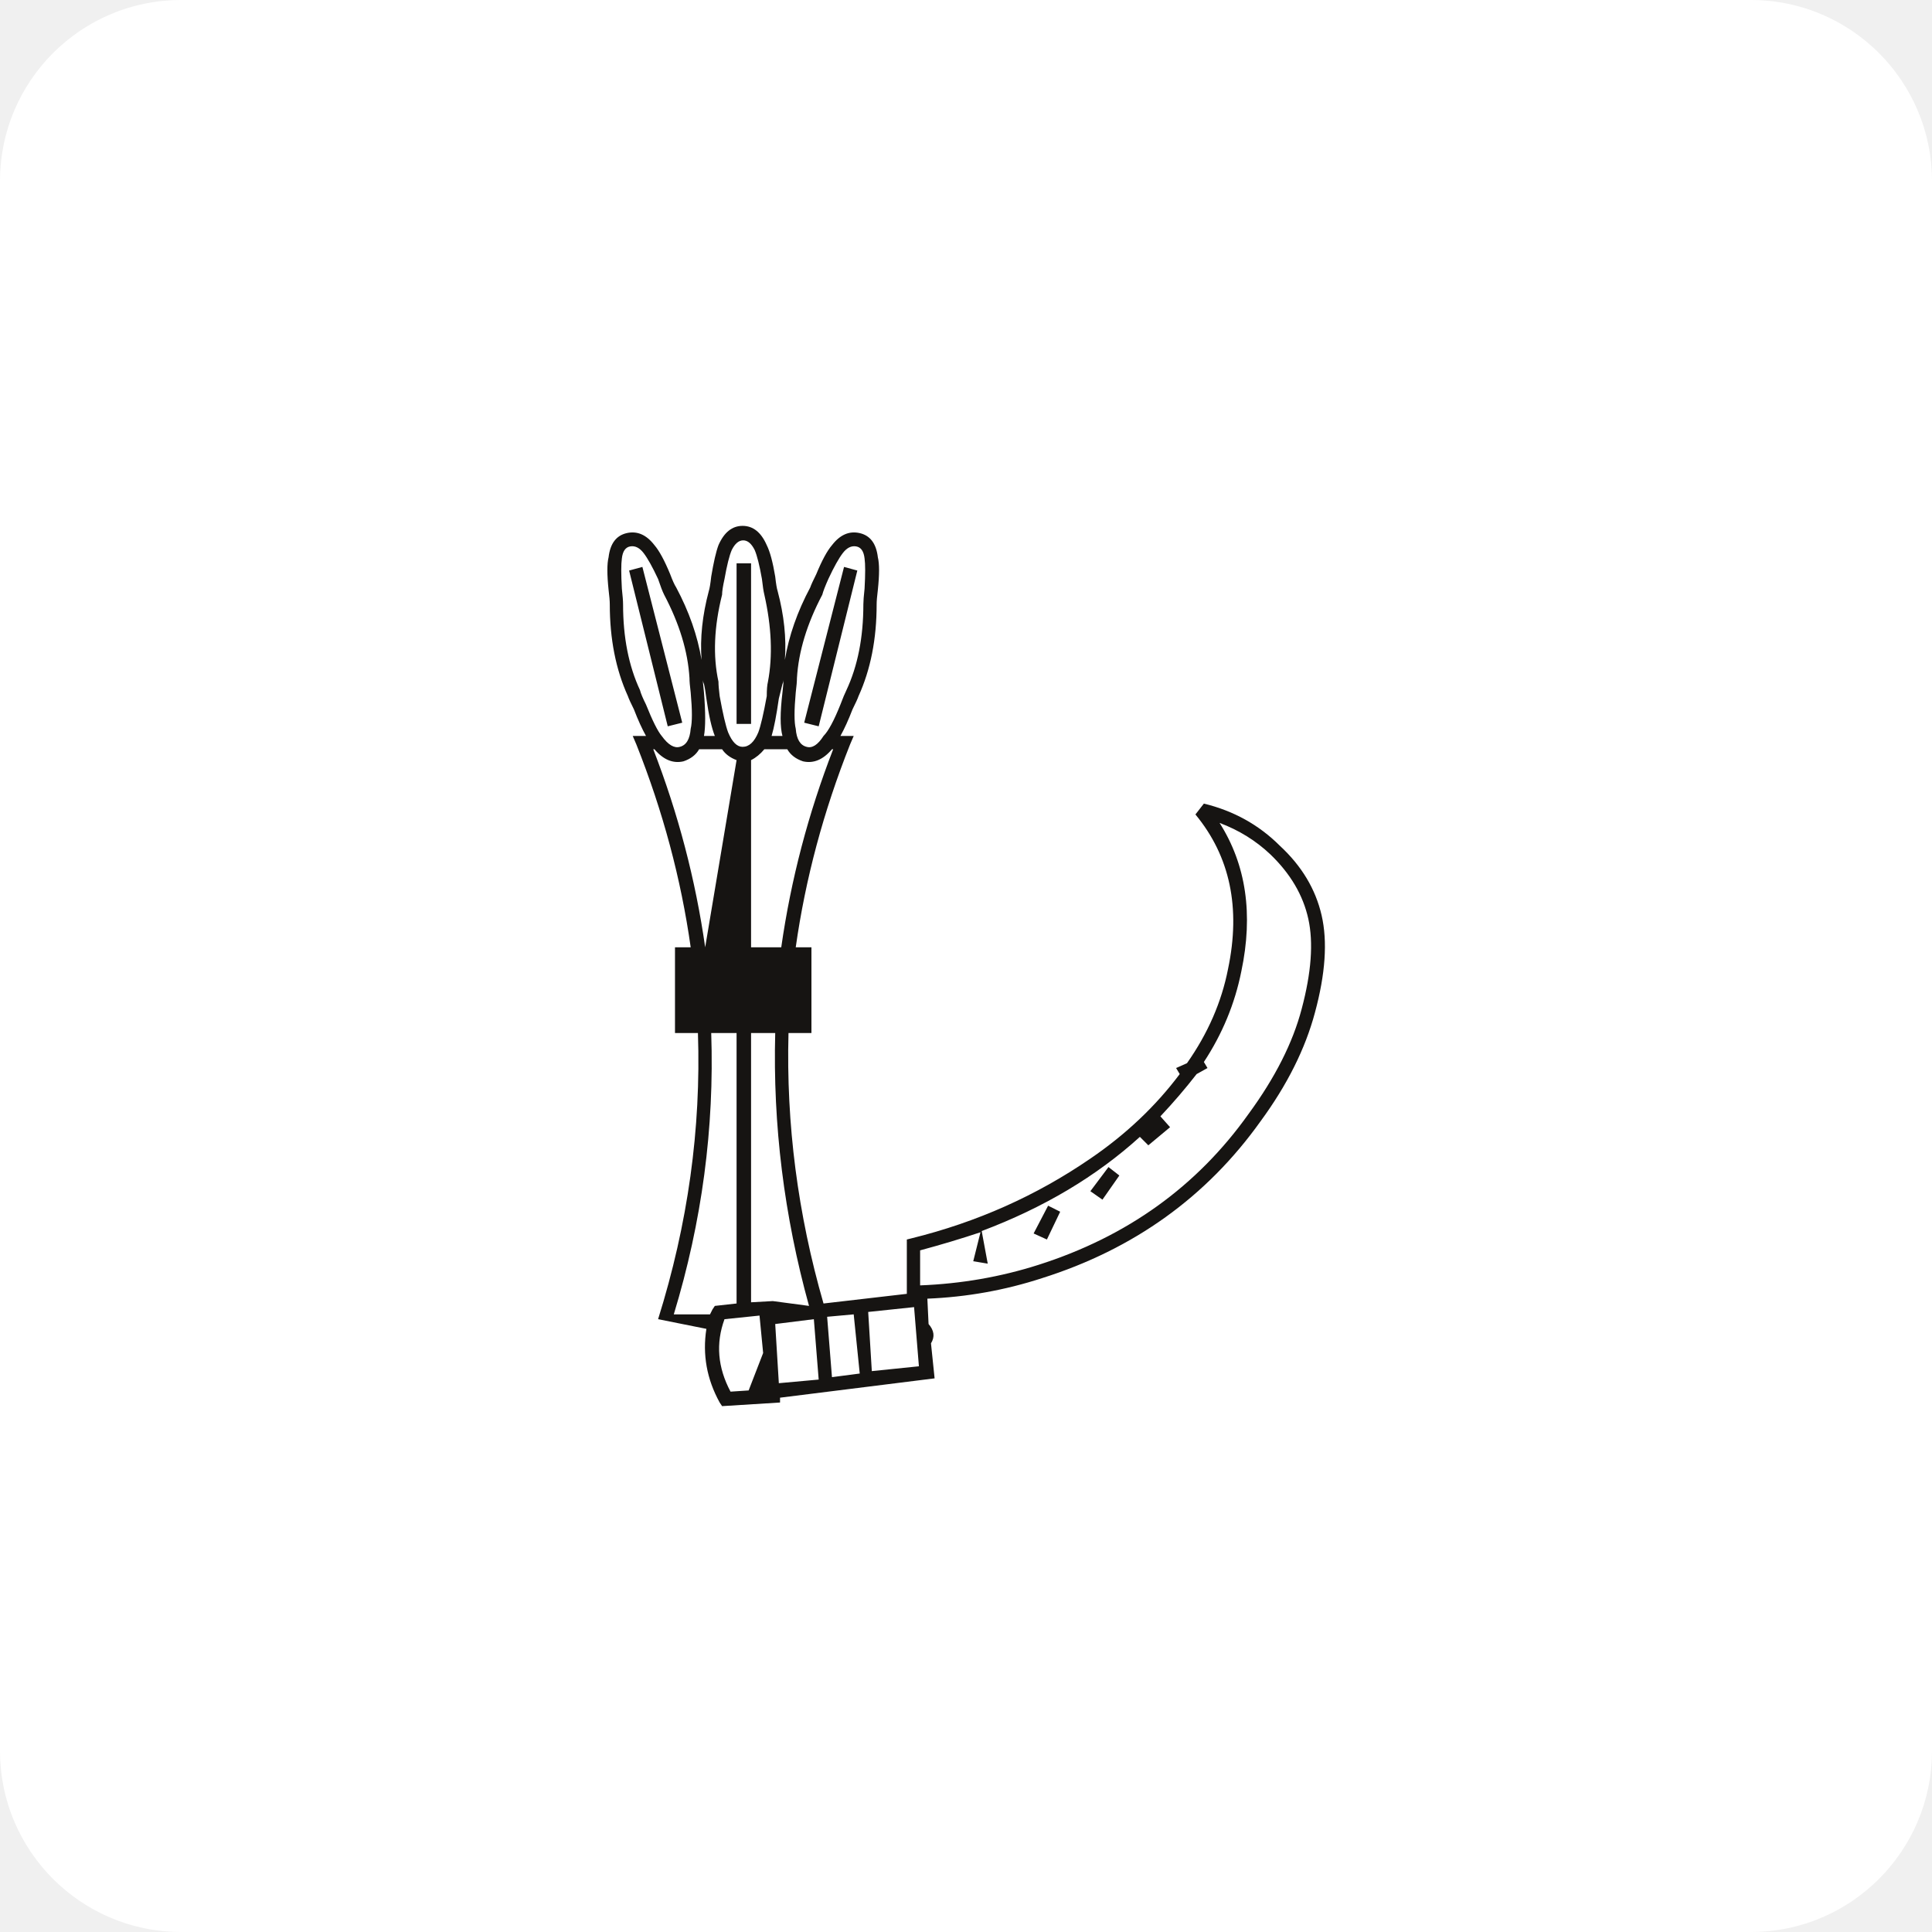
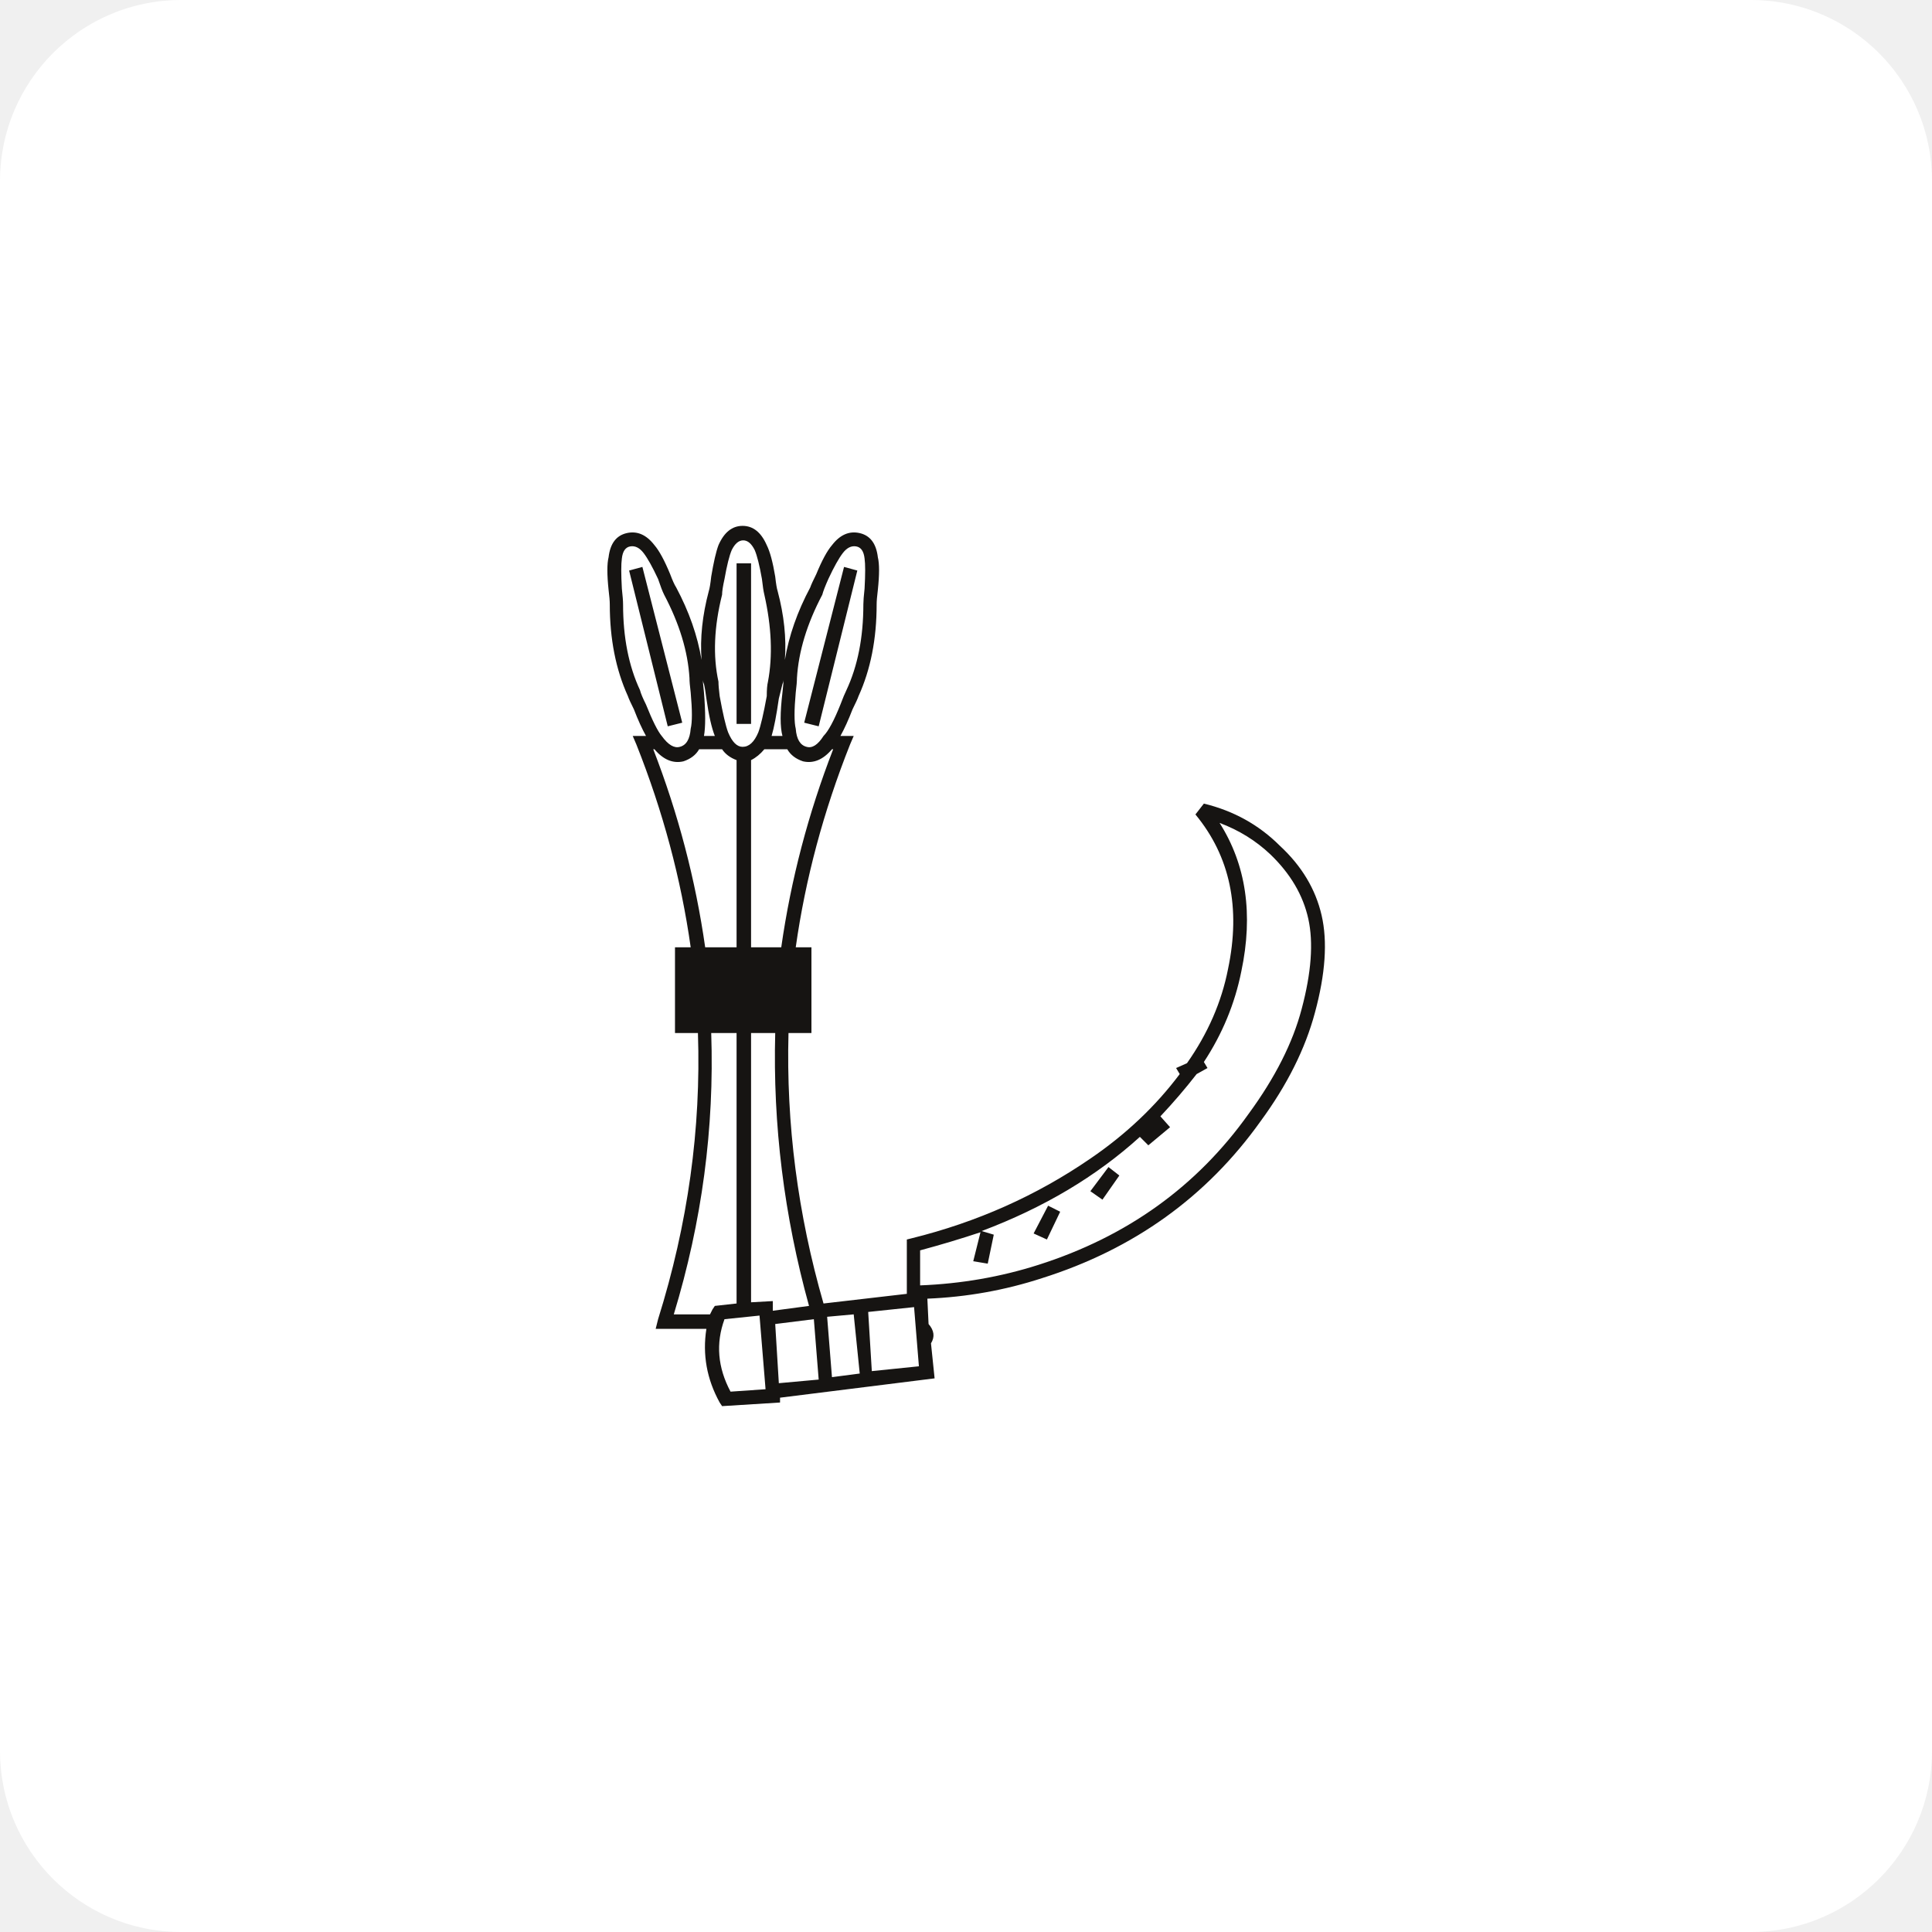
<svg xmlns="http://www.w3.org/2000/svg" width="64" height="64" viewBox="0 0 64 64" role="img" aria-label="U+1EB92">
  <rect width="64" height="64" rx="6" fill="#ffffff" />
  <g fill="#161412">
-     <path transform="translate(18.88 47.50) scale(0.04 -0.04)" d="M73 95Q110 213 106 332H87V403H100Q88 488 55 571L52 578H63Q58 587 53 600Q49 608 48 611Q33 644 33 687Q33 691 32 699Q30 718 32 726Q34 743 47.0 746.0Q60 749 70 736Q76 729 83 712Q86 704 88 701Q104 671 109 641Q107 668 115 698Q116 701 117 710Q120 728 123 736Q130 752 143.0 752.0Q156 752 163 736Q167 728 170 710Q171 701 172 698Q180 668 178 641Q183 671 199 701Q200 704 204 712Q211 729 217 736Q227 749 240.0 746.0Q253 743 255 726Q257 718 255 699Q254 691 254 687Q254 644 239 611Q238 608 234 600Q229 587 224 578H235L232 571Q199 488 187 403H200V332H181Q178 219 210 108L279 116V161L283 162Q364 182 431 228Q475 258 505 298L502 303L511 307Q537 344 545 385Q561 461 518 513L525 522Q562 513 588 487Q615 462 622.5 429.5Q630 397 617 349Q605 304 572 259Q505 165 391 129Q345 114 296 112L297 91Q304 83 299 75L302 46L174 30V26L126 23L124 26Q108 55 113 87ZM340 167Q316 159 290 152V123Q341 125 388 140Q498 175 562 265Q595 310 606 352Q618 397 611.5 426.5Q605 456 580 480Q562 497 538 506Q571 454 556 383Q548 343 525 308L528 303L519 298Q505 280 489 263L497 254L479 239L472 246Q418 197 341 168L346 141L334 143ZM138 558Q130 561 126 567H107Q103 560 94 557Q81 554 70 567H69Q100 487 112 403ZM193 557Q184 560 180 567H161Q156 561 150 558V403H175Q187 487 218 567H217Q206 554 193 557ZM117 332Q121 214 86 99H116Q117 101 118 103L120 106L138 108V332ZM198 106Q167 218 170 332H150V109L168 110ZM143 569Q151 569 156 581Q159 589 163 611Q163 619 164 623Q170 655 161 695Q160 699 159 708Q156 725 153 732Q149 740 143.5 740.0Q138 740 134 732Q131 725 128 708Q126 699 126 695Q116 655 123 623Q123 619 124 611Q128 589 131 581Q136 569 143 569ZM91 569Q99 571 100 584Q102 592 100 614Q99 622 99 626Q97 659 78 695Q76 699 73 708Q66 723 61.0 729.5Q56 736 50.0 735.0Q44 734 43 725Q42 718 43 700Q44 691 44 687Q44 646 58 616Q59 612 63 604Q71 584 76 578Q84 567 91 569ZM196 569Q203 567 210 578Q216 584 224 604Q227 612 229 616Q243 646 243 687Q243 691 244 700Q245 718 244 725Q243 734 237.0 735.0Q231 736 226.0 729.5Q221 723 214 708Q210 699 209 695Q190 659 188 626Q188 622 187 614Q185 592 187 584Q188 571 196 569ZM128 95Q117 65 133 35L148 36L160 67L157 98ZM247 101 250 52 289 56 285 105ZM173 42 206 45 202 95 170 91ZM194 589 227 718 238 715 206 586ZM81 586 49 715 60 718 93 589ZM138 588V721H150V588ZM213 97 217 47 240 50 235 99ZM406 184 395 161 384 166 396 189ZM455 214 441 194 431 201 446 221ZM177 626Q177 623 176 621Q175 617 173 609Q170 588 167 578H176Q173 589 176 614Q177 623 177 626ZM110 626Q110 623 111 614Q113 589 111 578H120Q116 588 113 609Q112 617 111 621Q110 623 110 626Z" />
+     <path transform="translate(18.88 47.50) scale(0.04 -0.04)" d="M73 95Q110 213 106 332H87V403H100Q88 488 55 571L52 578H63Q58 587 53 600Q49 608 48 611Q33 644 33 687Q33 691 32 699Q30 718 32 726Q34 743 47.0 746.0Q60 749 70 736Q76 729 83 712Q86 704 88 701Q104 671 109 641Q107 668 115 698Q116 701 117 710Q120 728 123 736Q130 752 143.0 752.0Q156 752 163 736Q167 728 170 710Q171 701 172 698Q180 668 178 641Q183 671 199 701Q200 704 204 712Q211 729 217 736Q227 749 240.0 746.0Q253 743 255 726Q257 718 255 699Q254 691 254 687Q254 644 239 611Q238 608 234 600Q229 587 224 578H235L232 571Q199 488 187 403H200V332H181Q178 219 210 108L279 116V161L283 162Q364 182 431 228Q475 258 505 298L502 303L511 307Q537 344 545 385Q561 461 518 513L525 522Q562 513 588 487Q615 462 622.5 429.5Q630 397 617 349Q605 304 572 259Q505 165 391 129Q345 114 296 112L297 91Q304 83 299 75L302 46L174 30V26L126 23L124 26Q108 55 113 87H71ZM340 167Q316 159 290 152V123Q341 125 388 140Q498 175 562 265Q595 310 606 352Q618 397 611.5 426.5Q605 456 580 480Q562 497 538 506Q571 454 556 383Q548 343 525 308L528 303L519 298Q505 280 489 263L497 254L479 239L472 246Q418 197 341 168L351 165L346 141L334 143ZM138 558Q130 561 126 567H107Q103 560 94 557Q81 554 70 567H69Q100 487 112 403H138ZM193 557Q184 560 180 567H161Q156 561 150 558V403H175Q187 487 218 567H217Q206 554 193 557ZM117 332Q121 214 86 99H116Q117 101 118 103L120 106L138 108V332ZM198 106Q167 218 170 332H150V109L168 110V102ZM143 569Q151 569 156 581Q159 589 163 611Q163 619 164 623Q170 655 161 695Q160 699 159 708Q156 725 153 732Q149 740 143.5 740.0Q138 740 134 732Q131 725 128 708Q126 699 126 695Q116 655 123 623Q123 619 124 611Q128 589 131 581Q136 569 143 569ZM91 569Q99 571 100 584Q102 592 100 614Q99 622 99 626Q97 659 78 695Q76 699 73 708Q66 723 61.0 729.5Q56 736 50.0 735.0Q44 734 43 725Q42 718 43 700Q44 691 44 687Q44 646 58 616Q59 612 63 604Q71 584 76 578Q84 567 91 569ZM196 569Q203 567 210 578Q216 584 224 604Q227 612 229 616Q243 646 243 687Q243 691 244 700Q245 718 244 725Q243 734 237.0 735.0Q231 736 226.0 729.5Q221 723 214 708Q210 699 209 695Q190 659 188 626Q188 622 187 614Q185 592 187 584Q188 571 196 569ZM128 95Q117 65 133 35L162 37L157 98ZM247 101 250 52 289 56 285 105ZM173 42 206 45 202 95 170 91ZM194 589 227 718 238 715 206 586ZM81 586 49 715 60 718 93 589ZM138 588V721H150V588ZM213 97 217 47 240 50 235 99ZM406 184 395 161 384 166 396 189ZM455 214 441 194 431 201 446 221ZM177 626Q177 623 176 621Q175 617 173 609Q170 588 167 578H176Q173 589 176 614Q177 623 177 626ZM110 626Q110 623 111 614Q113 589 111 578H120Q116 588 113 609Q112 617 111 621Q110 623 110 626Z" />
  </g>
</svg>
